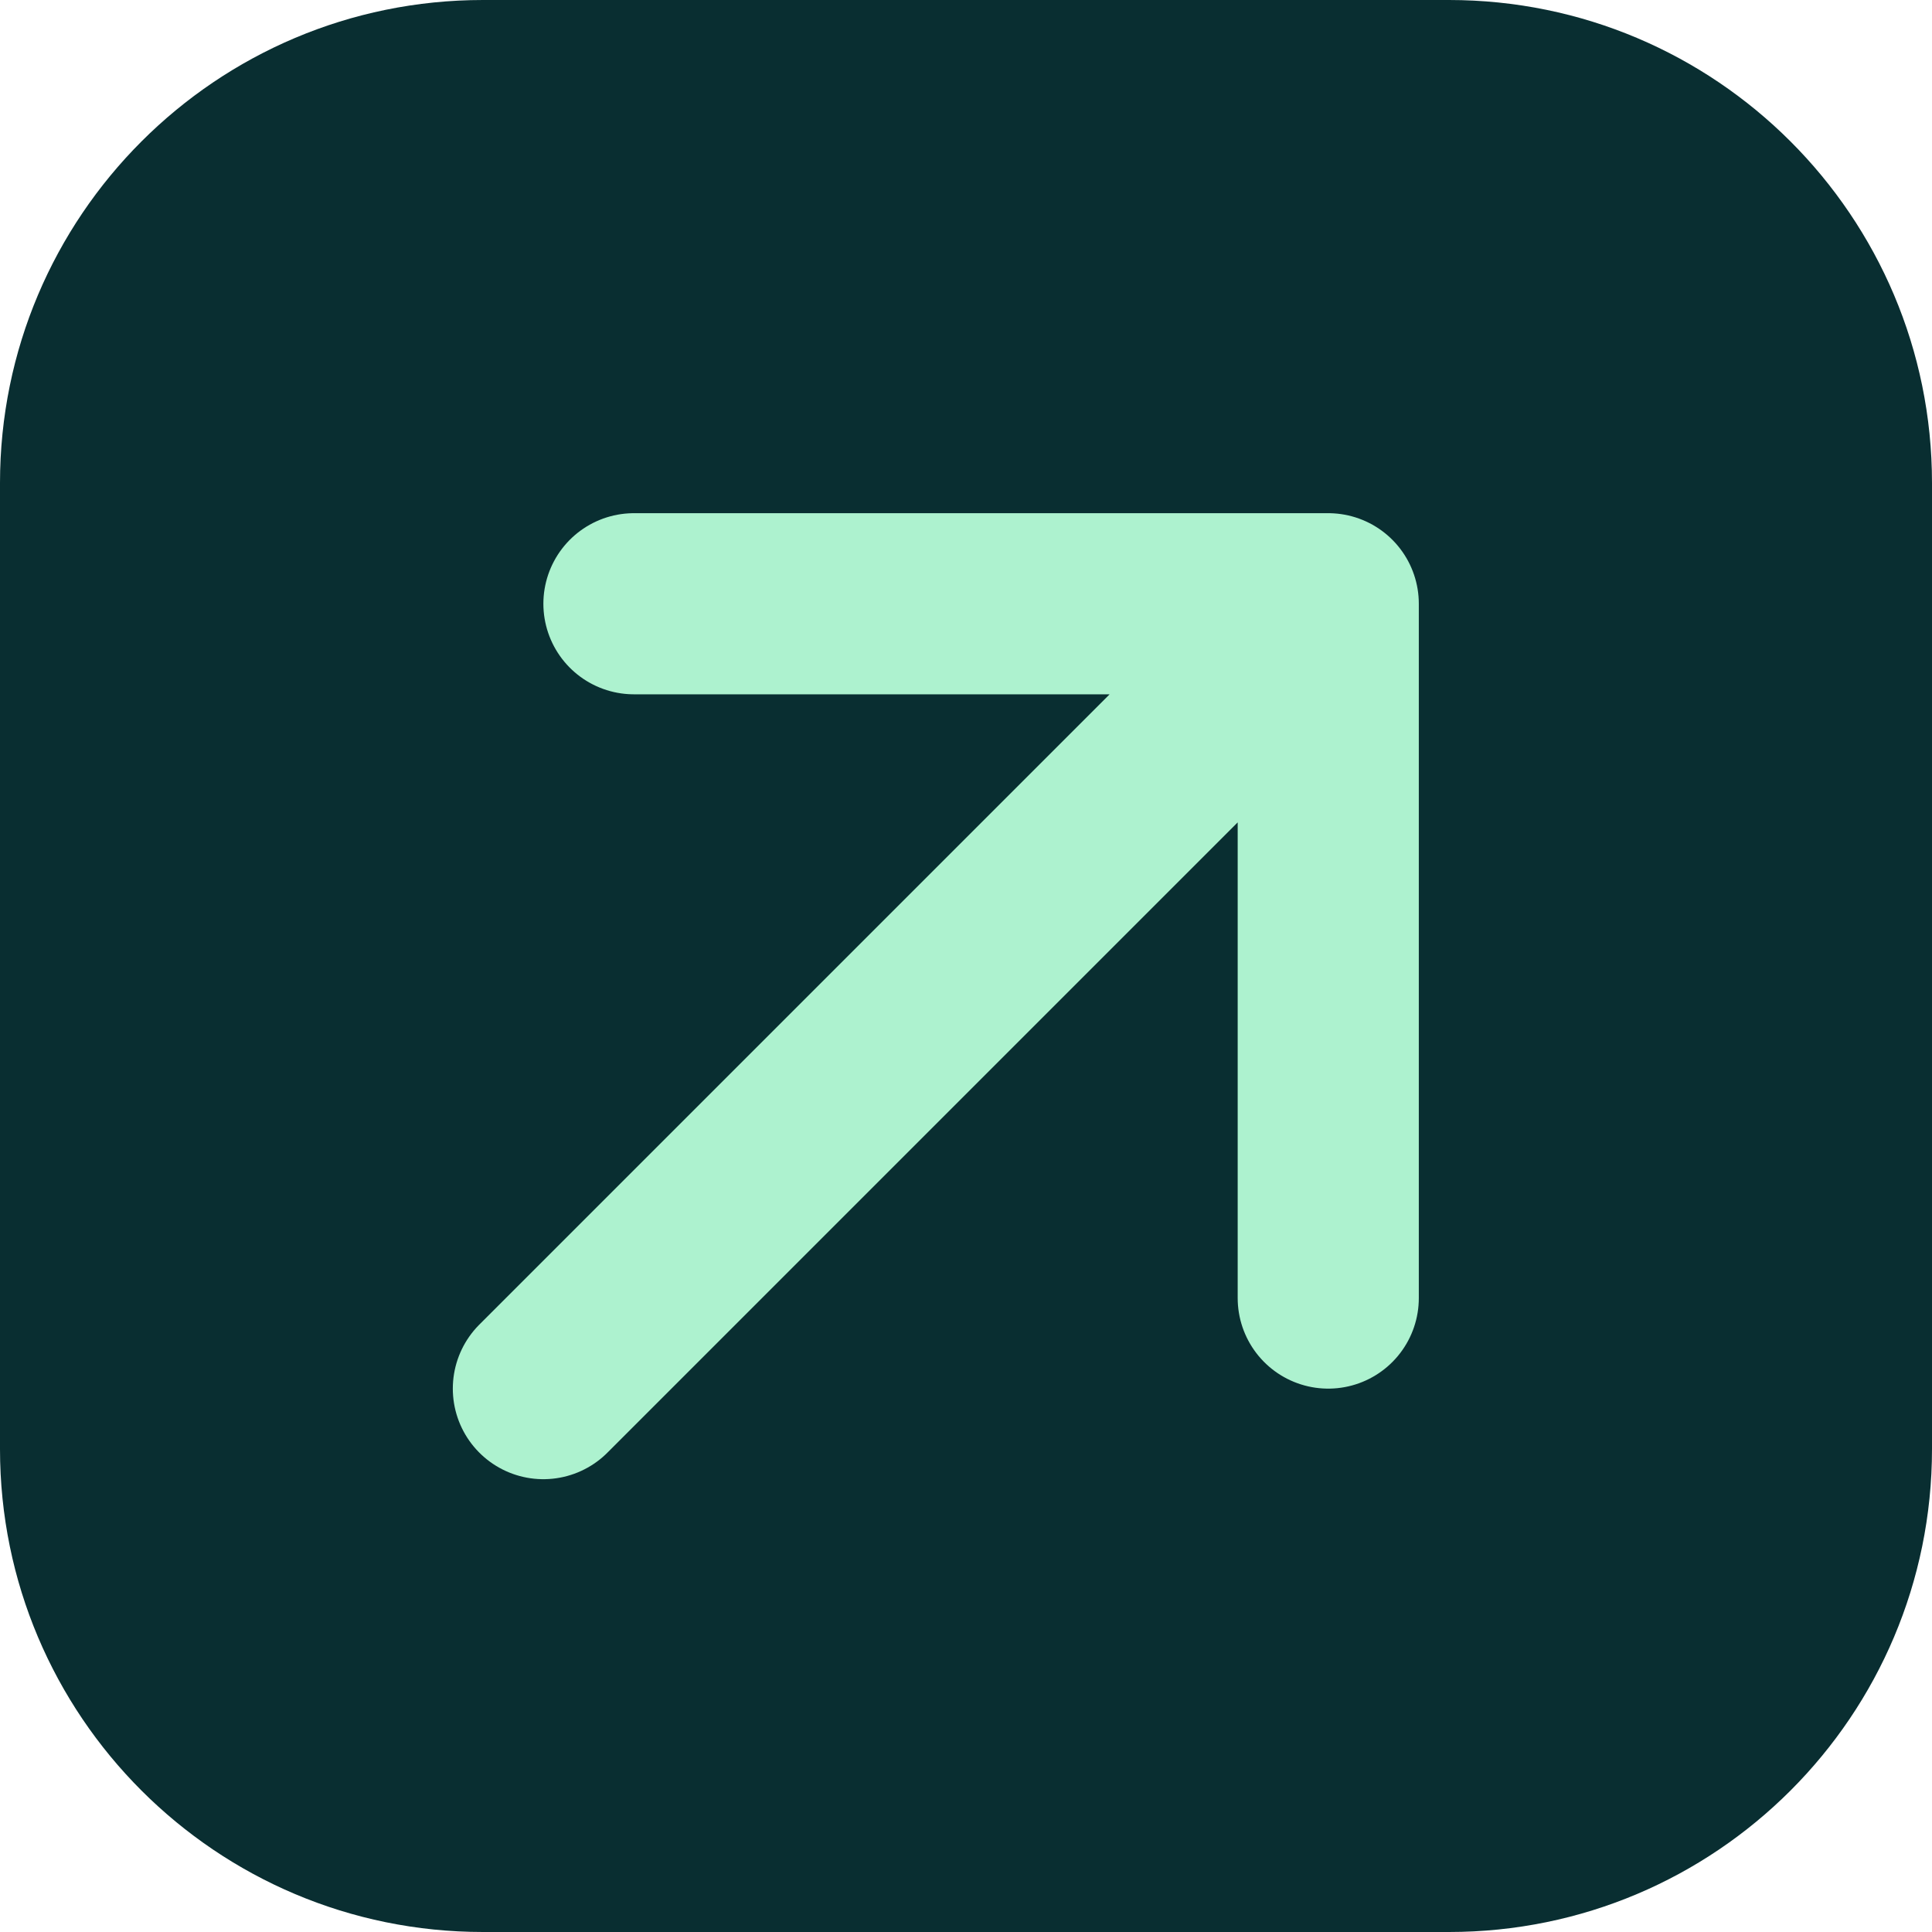
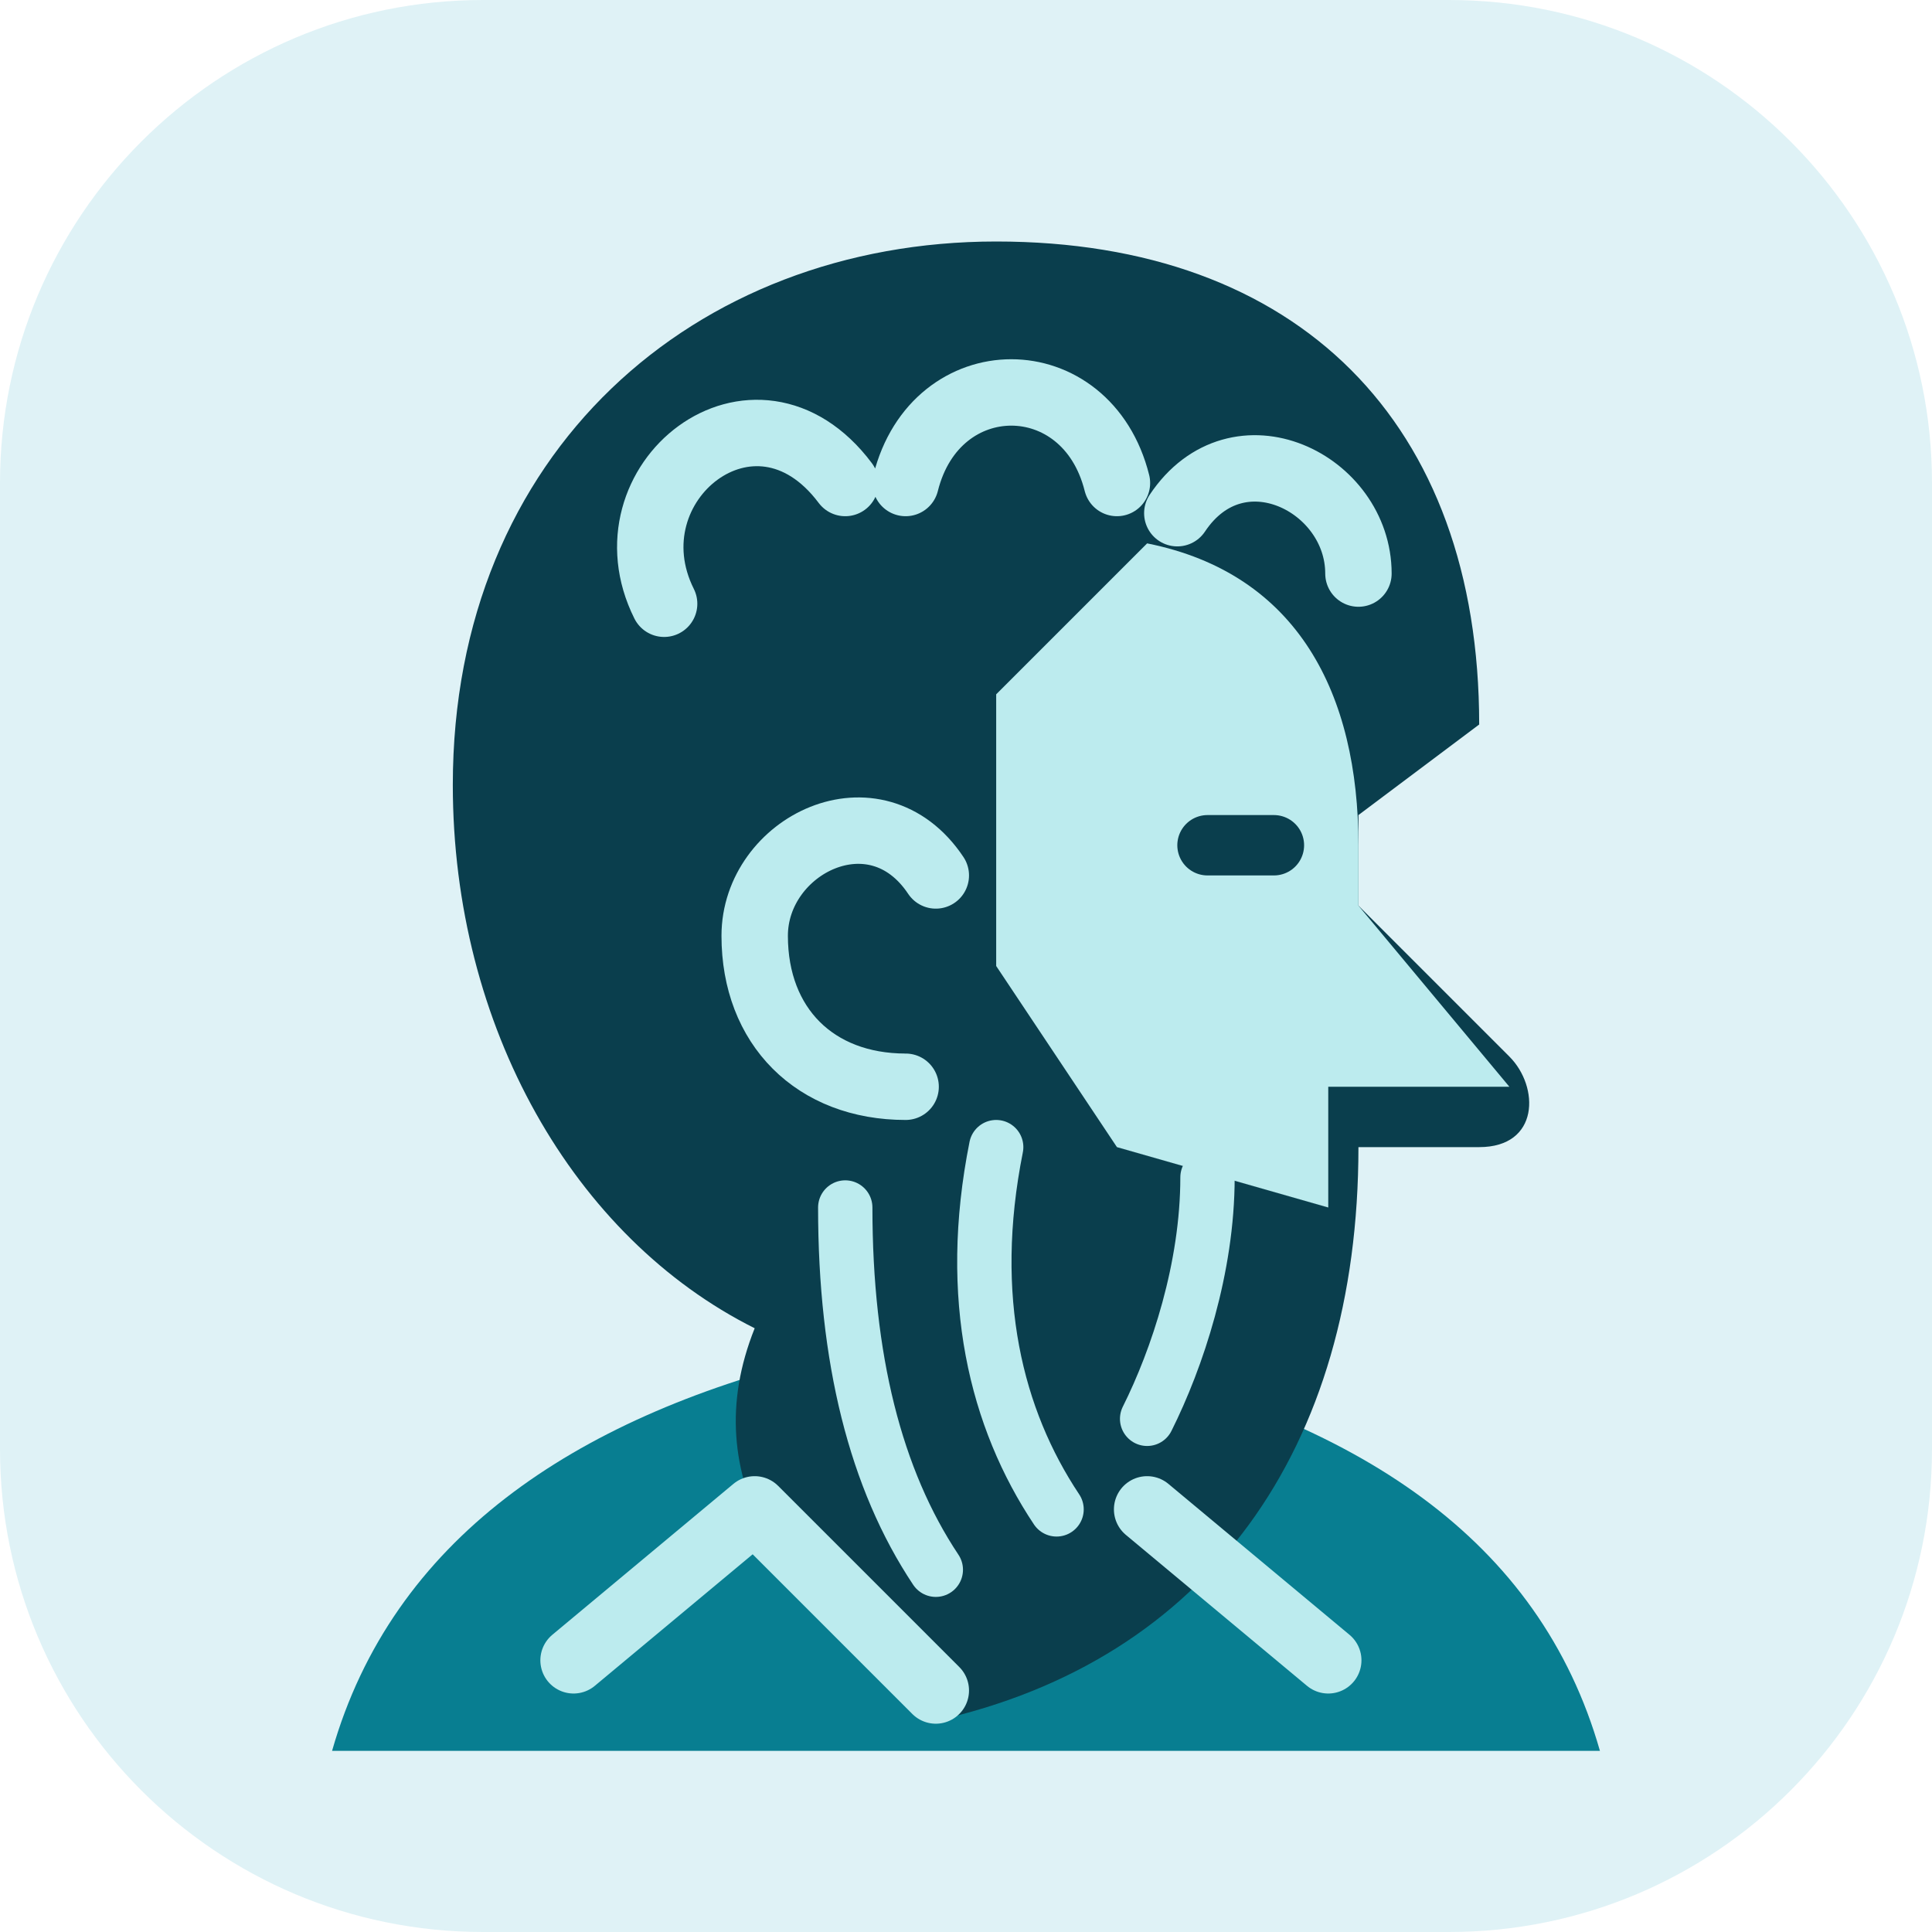
- <svg xmlns="http://www.w3.org/2000/svg" viewBox="0 0 64 64">
-   <rect width="64" height="64" rx="16" fill="#092e31" />
-   <path d="M18 46 44 20M21 20h23v23" fill="none" stroke="#adf2cf" stroke-width="6" stroke-linecap="round" stroke-linejoin="round" />
+ <svg xmlns="http://www.w3.org/2000/svg" viewBox="0 0 64 64" role="img" aria-labelledby="plato-mark-title">
+   <rect width="64" height="64" rx="16" fill="#dff2f6" />
+   <path d="M11 58c2-7 8-11 16-13h9c9 2 15 6 17 13H11Z" fill="#087e91" />
+   <path d="m26 42-1 8 8 5 5-8-2-8-10 3Z" fill="#0a3e4d" />
+   <path d="M25 44c-6-3-10-10-10-18C15 15 23 8 33 8c10 0 16 6 16 16l-4 3v3l5 5c1 1 1 3-1 3h-4c0 10-5 17-14 19-5-4-8-8-6-13Z" fill="#0a3e4d" />
+   <path d="M38 18c5 1 7 5 7 10v2l5 6h-6v4l-7-2-4-6v-9l5-5Z" fill="#bcebee" />
+   <path d="M31 29c-2-3-6-1-6 2 0 3 2 5 5 5" fill="none" stroke="#bcebee" stroke-width="2.2" stroke-linecap="round" />
+   <path d="M22 20c-2-4 3-8 6-4m2 0c1-4 6-4 7 0m2 1c2-3 6-1 6 2" fill="none" stroke="#bcebee" stroke-width="2.2" stroke-linecap="round" />
+   <path d="M40 28h2.2" fill="none" stroke="#0a3e4d" stroke-width="2" stroke-linecap="round" />
+   <path d="M33 38c-1 5 0 9 2 12m-7-10c0 5 1 9 3 12m9-13c0 3-1 6-2 8" fill="none" stroke="#bcebee" stroke-width="1.8" stroke-linecap="round" />
+   <path d="m19 55 6-5 6 6m7-6 6 5" fill="none" stroke="#bcebee" stroke-width="2.2" stroke-linecap="round" stroke-linejoin="round" />
</svg>
